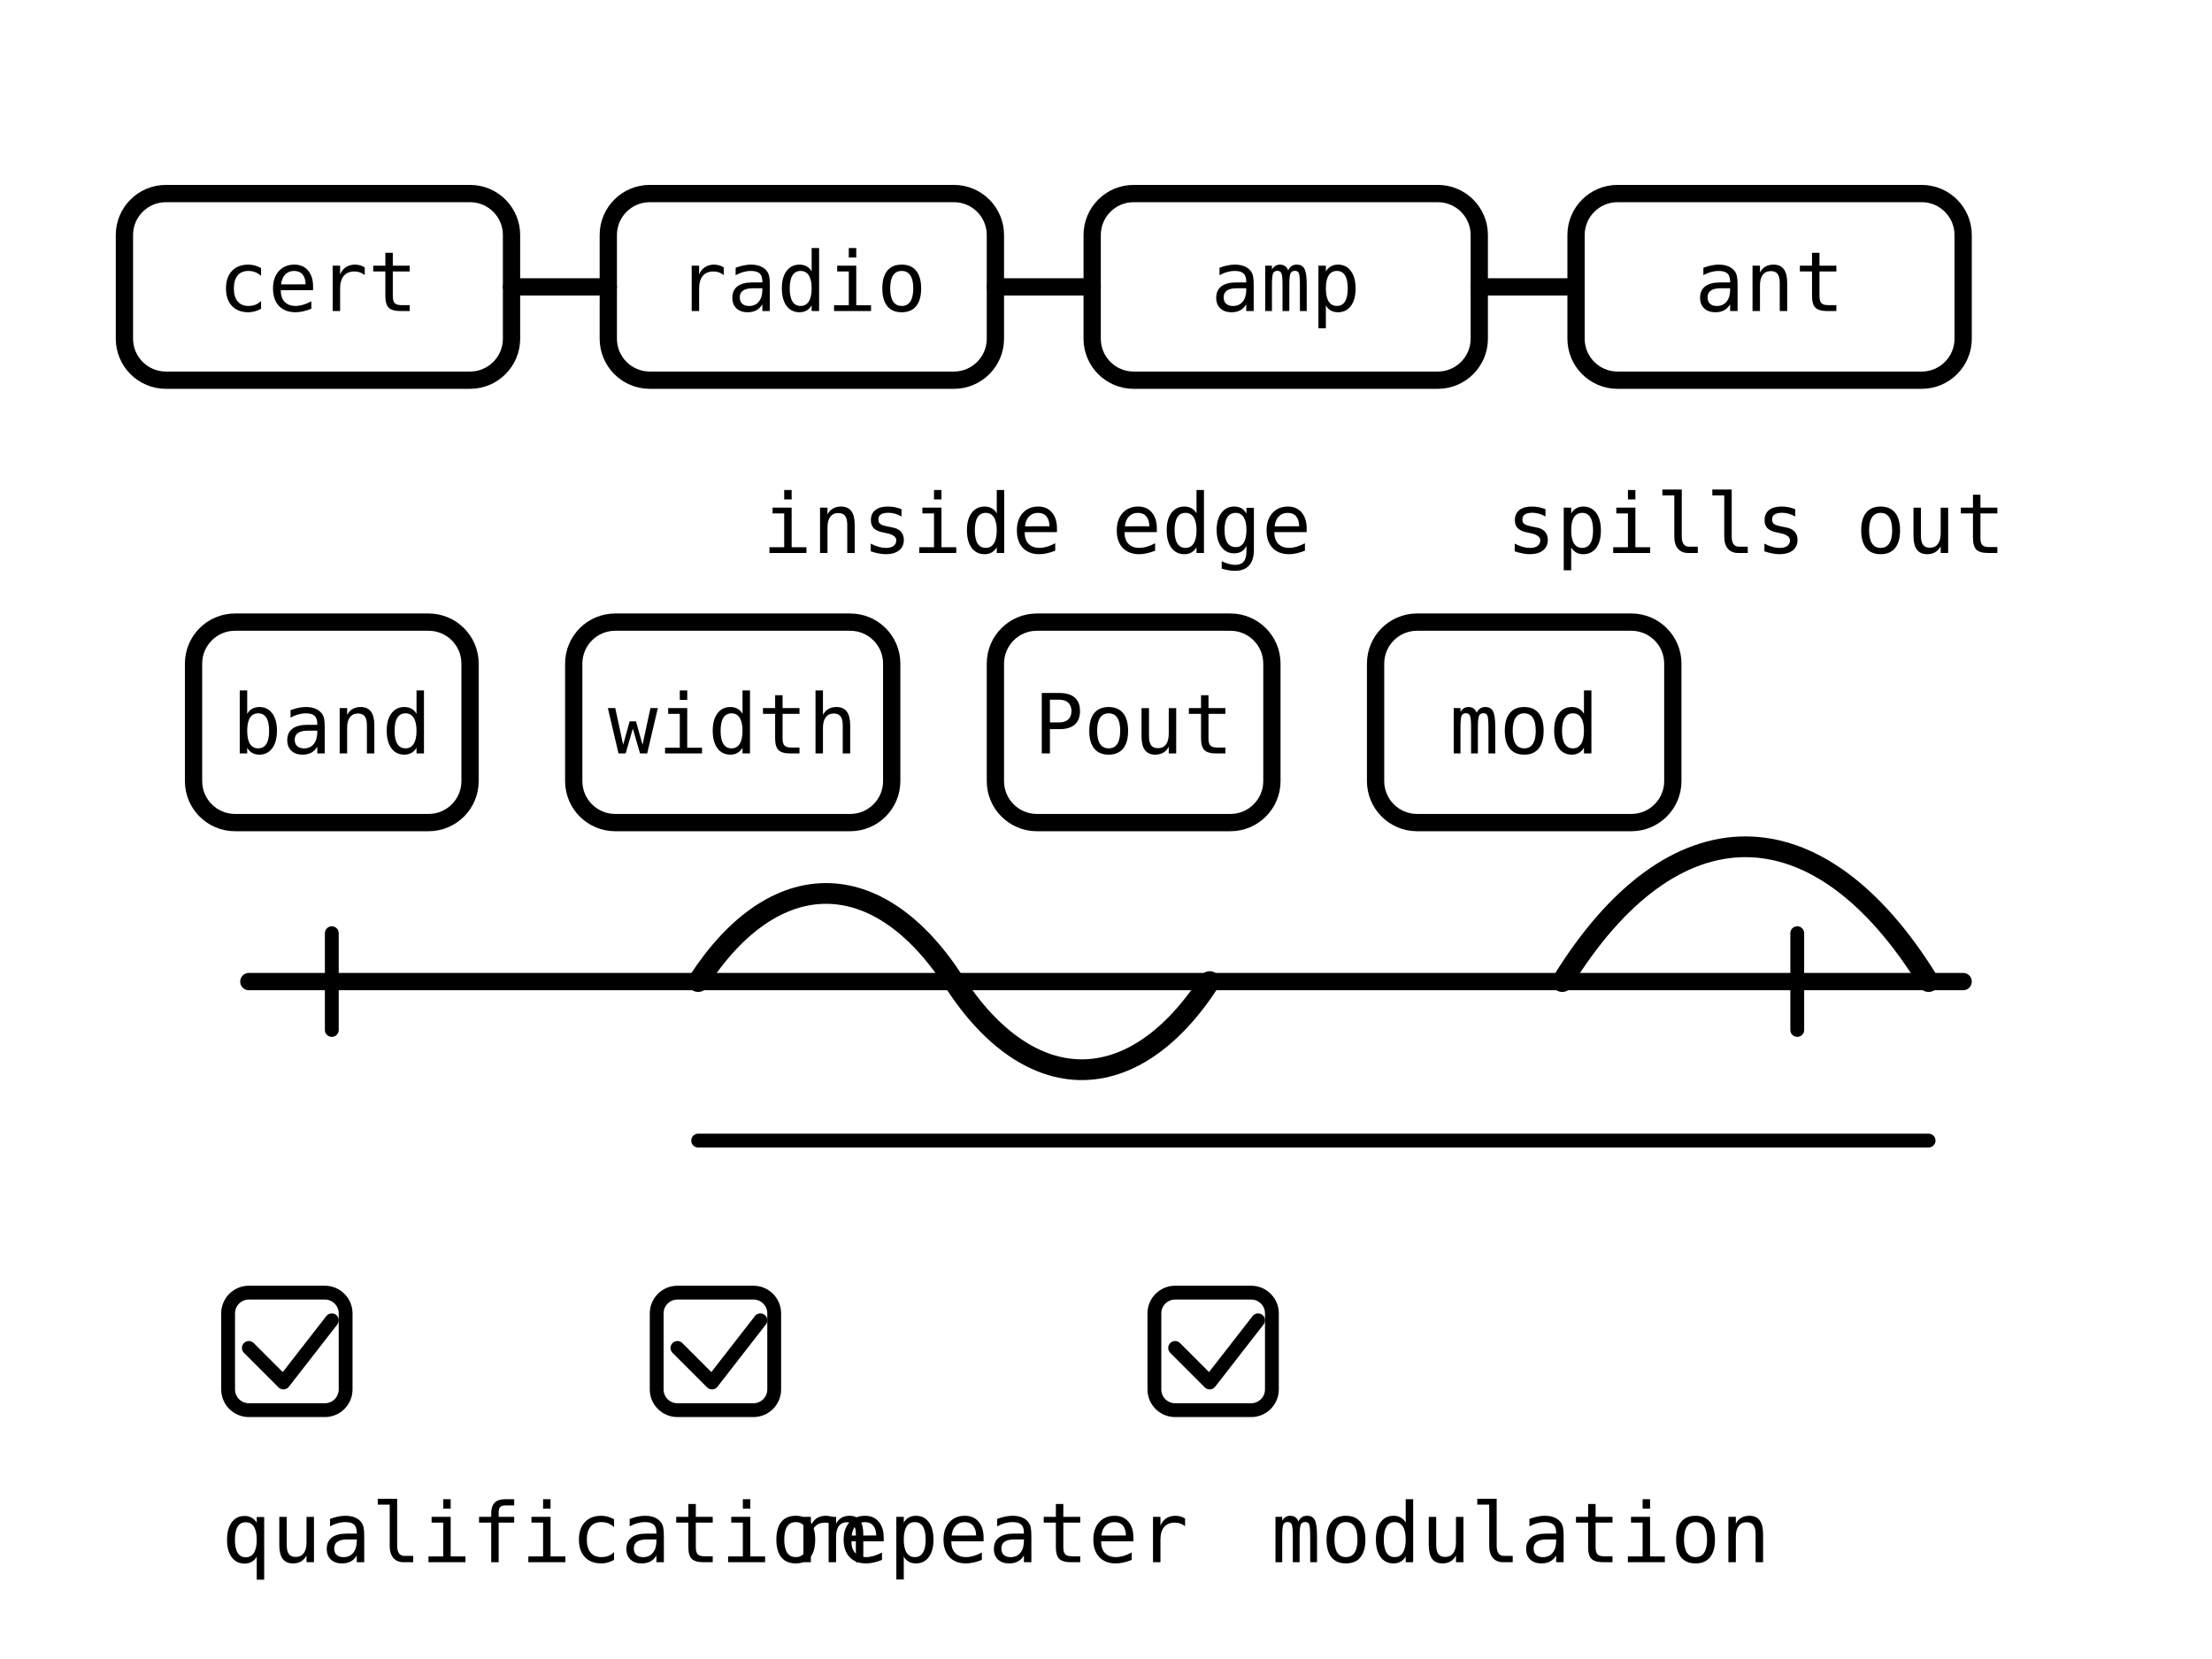
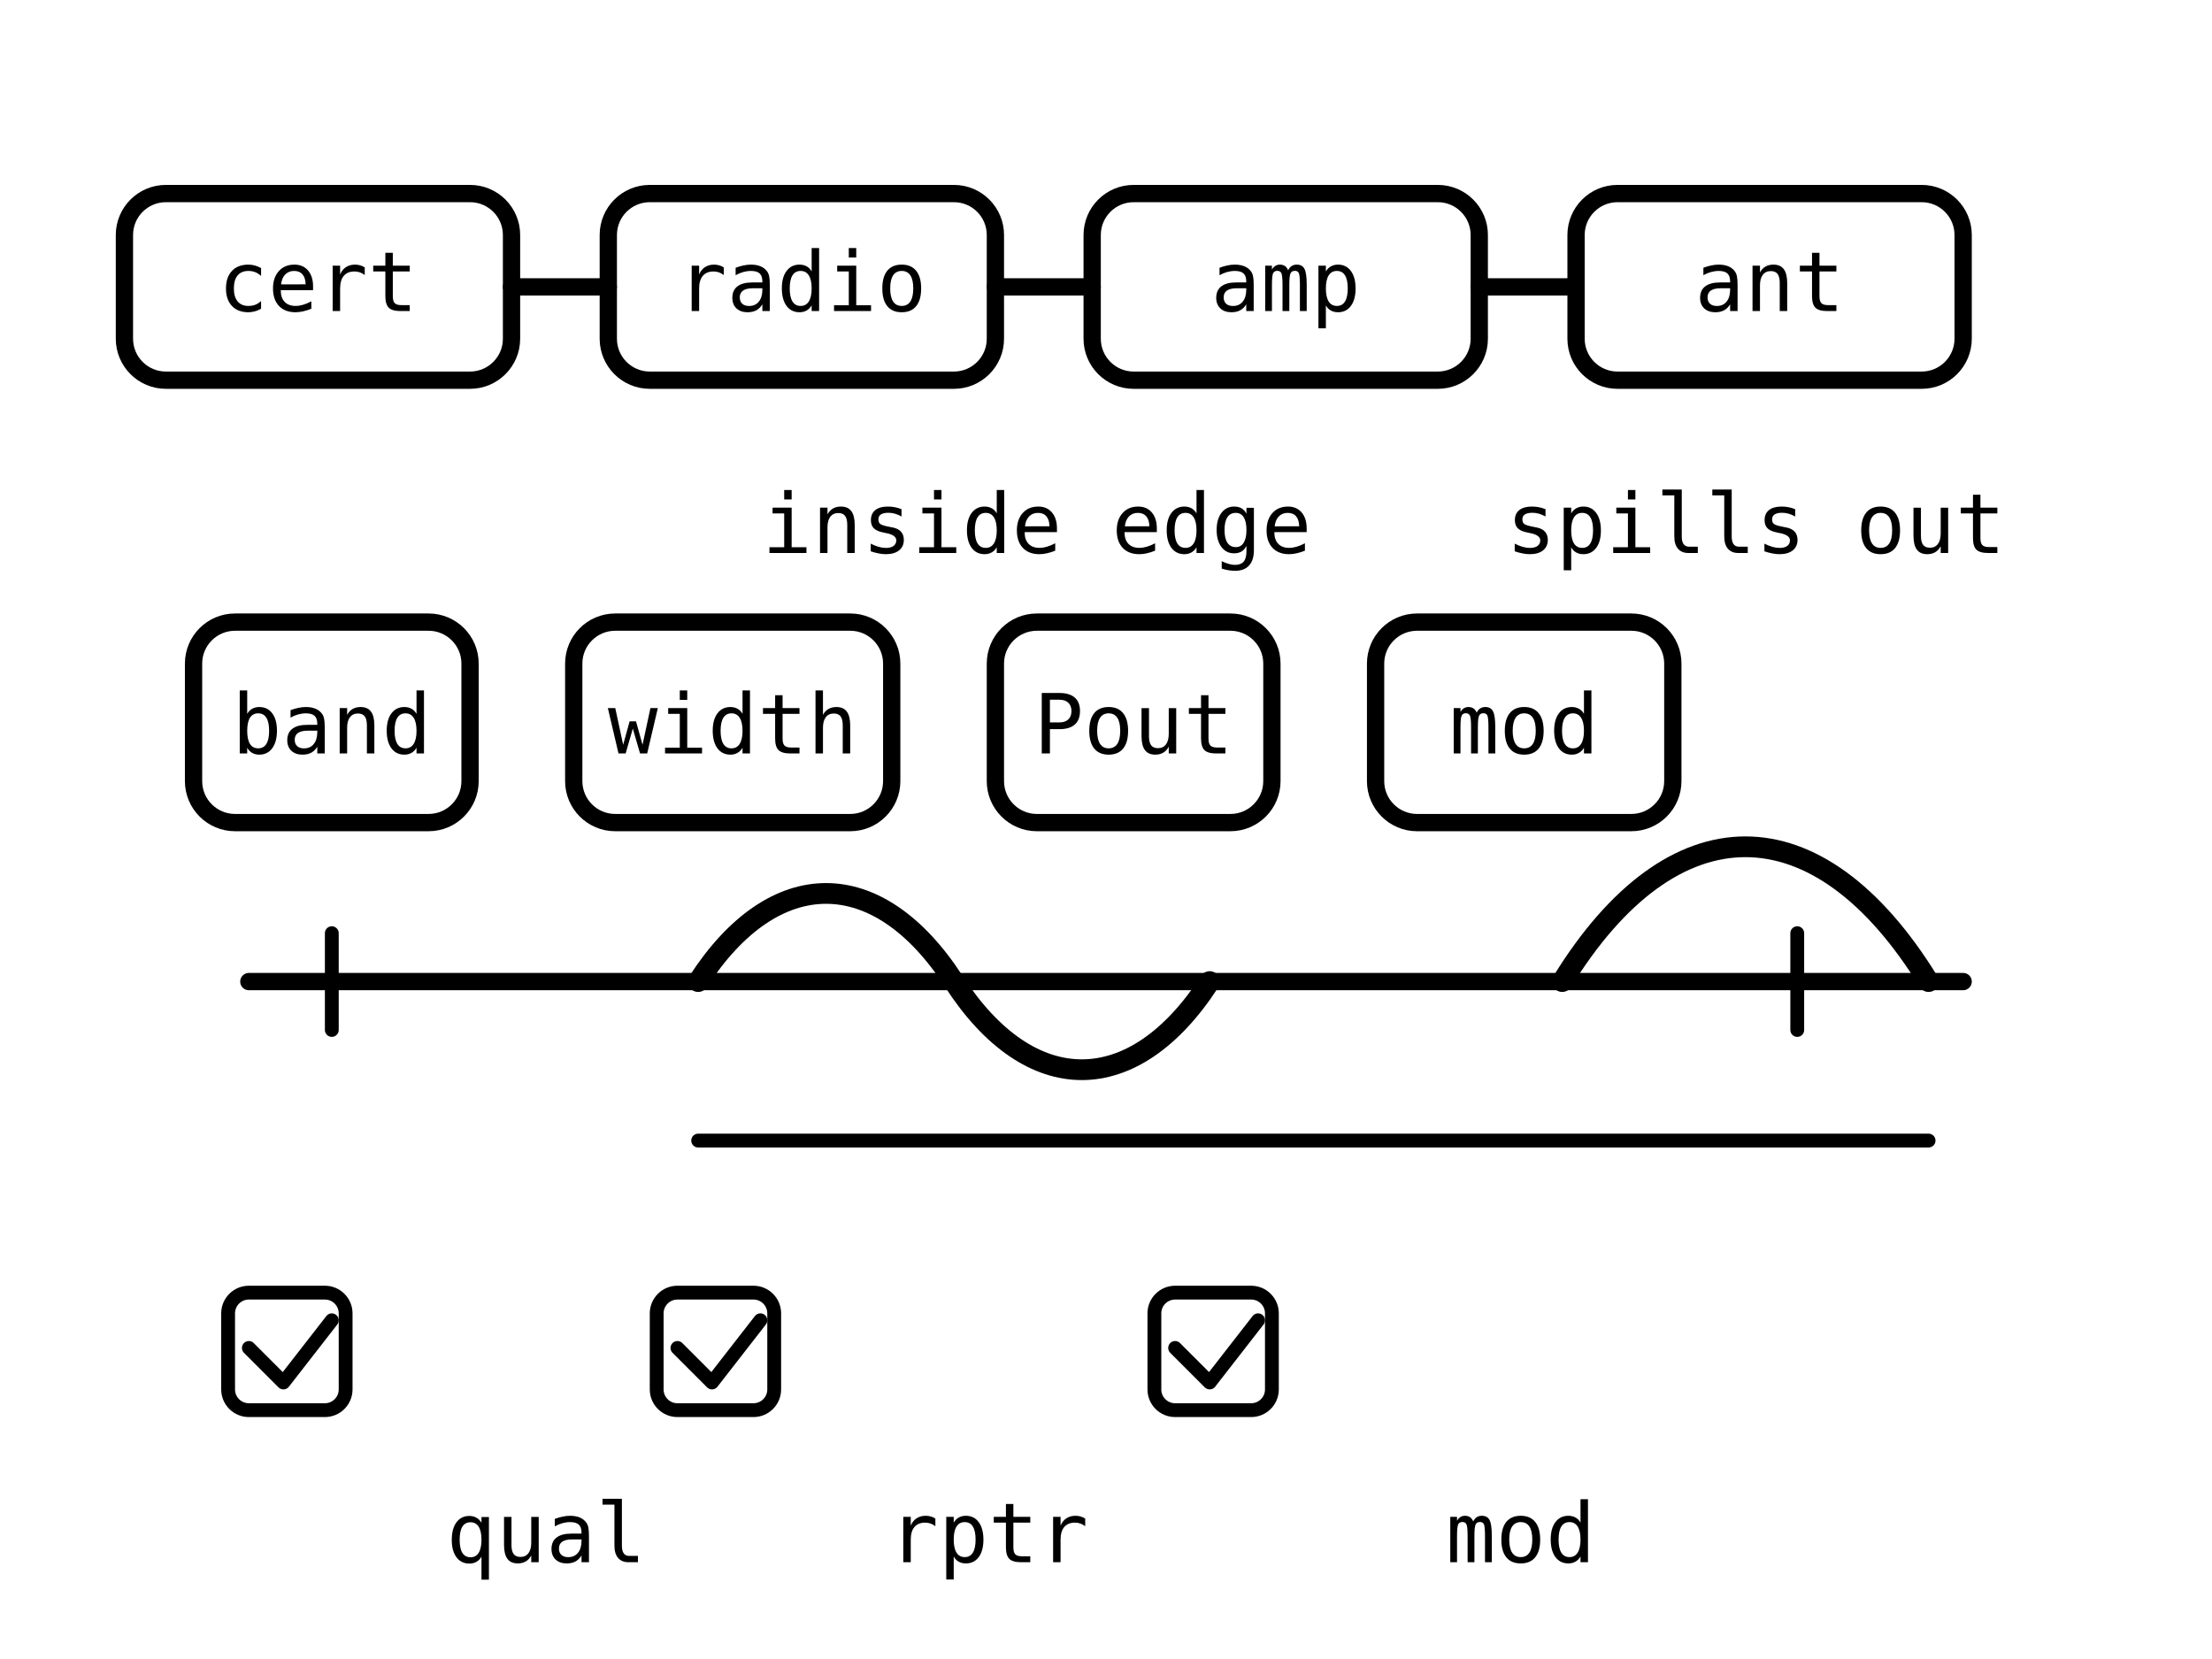
<svg xmlns="http://www.w3.org/2000/svg" id="privileges-station-checklist" viewBox="0 0 640 480" role="img">
  <g fill="none" stroke="currentColor" stroke-linecap="round" stroke-linejoin="round">
    <rect x="36" y="56" width="112" height="54" rx="12" ry="12" stroke-width="5" />
    <rect x="176" y="56" width="112" height="54" rx="12" ry="12" stroke-width="5" />
    <rect x="316" y="56" width="112" height="54" rx="12" ry="12" stroke-width="5" />
    <rect x="456" y="56" width="112" height="54" rx="12" ry="12" stroke-width="5" />
    <line x1="148" y1="83" x2="176" y2="83" stroke-width="5" />
    <line x1="288" y1="83" x2="316" y2="83" stroke-width="5" />
    <line x1="428" y1="83" x2="456" y2="83" stroke-width="5" />
    <rect x="56" y="180" width="80" height="58" rx="12" ry="12" stroke-width="5" />
    <rect x="166" y="180" width="92" height="58" rx="12" ry="12" stroke-width="5" />
    <rect x="288" y="180" width="80" height="58" rx="12" ry="12" stroke-width="5" />
    <rect x="398" y="180" width="86" height="58" rx="12" ry="12" stroke-width="5" />
    <path d="M72 284 L568 284" stroke-width="5" />
    <line x1="96" y1="270" x2="96" y2="298" stroke-width="4" />
    <line x1="520" y1="270" x2="520" y2="298" stroke-width="4" />
    <path d="M202 284 C224 250 254 250 276 284 C298 318 328 318 350 284" stroke-width="6" />
    <path d="M452 284 C484 232 526 232 558 284" stroke-width="6" />
    <line x1="202" y1="330" x2="558" y2="330" stroke-width="4" />
    <rect x="66" y="374" width="34" height="34" rx="6" ry="6" stroke-width="4" />
    <path d="M72 390 L82 400 L96 382" stroke-width="4" />
    <rect x="190" y="374" width="34" height="34" rx="6" ry="6" stroke-width="4" />
    <path d="M196 390 L206 400 L220 382" stroke-width="4" />
    <rect x="334" y="374" width="34" height="34" rx="6" ry="6" stroke-width="4" />
    <path d="M340 390 L350 400 L364 382" stroke-width="4" />
  </g>
  <g fill="currentColor" font-family="ui-monospace, SFMono-Regular, Menlo, Consolas, monospace" text-anchor="middle">
    <text x="92" y="90" font-size="24">cert</text>
    <text x="232" y="90" font-size="24">radio</text>
    <text x="372" y="90" font-size="24">amp</text>
    <text x="512" y="90" font-size="24">ant</text>
    <text x="96" y="218" font-size="24">band</text>
    <text x="212" y="218" font-size="24">width</text>
    <text x="328" y="218" font-size="24">Pout</text>
    <text x="441" y="218" font-size="24">mod</text>
    <text x="300" y="160" font-size="24">inside edge</text>
    <text x="508" y="160" font-size="24">spills out</text>
-     <text x="158" y="452" font-size="24">qualification</text>
-     <text x="286" y="452" font-size="24">repeater</text>
-     <text x="440" y="452" font-size="24">modulation</text>
+     <text x="158" y="452" font-size="24">qual</text>
+     <text x="286" y="452" font-size="24">rptr</text>
+     <text x="440" y="452" font-size="24">mod</text>
  </g>
</svg>
